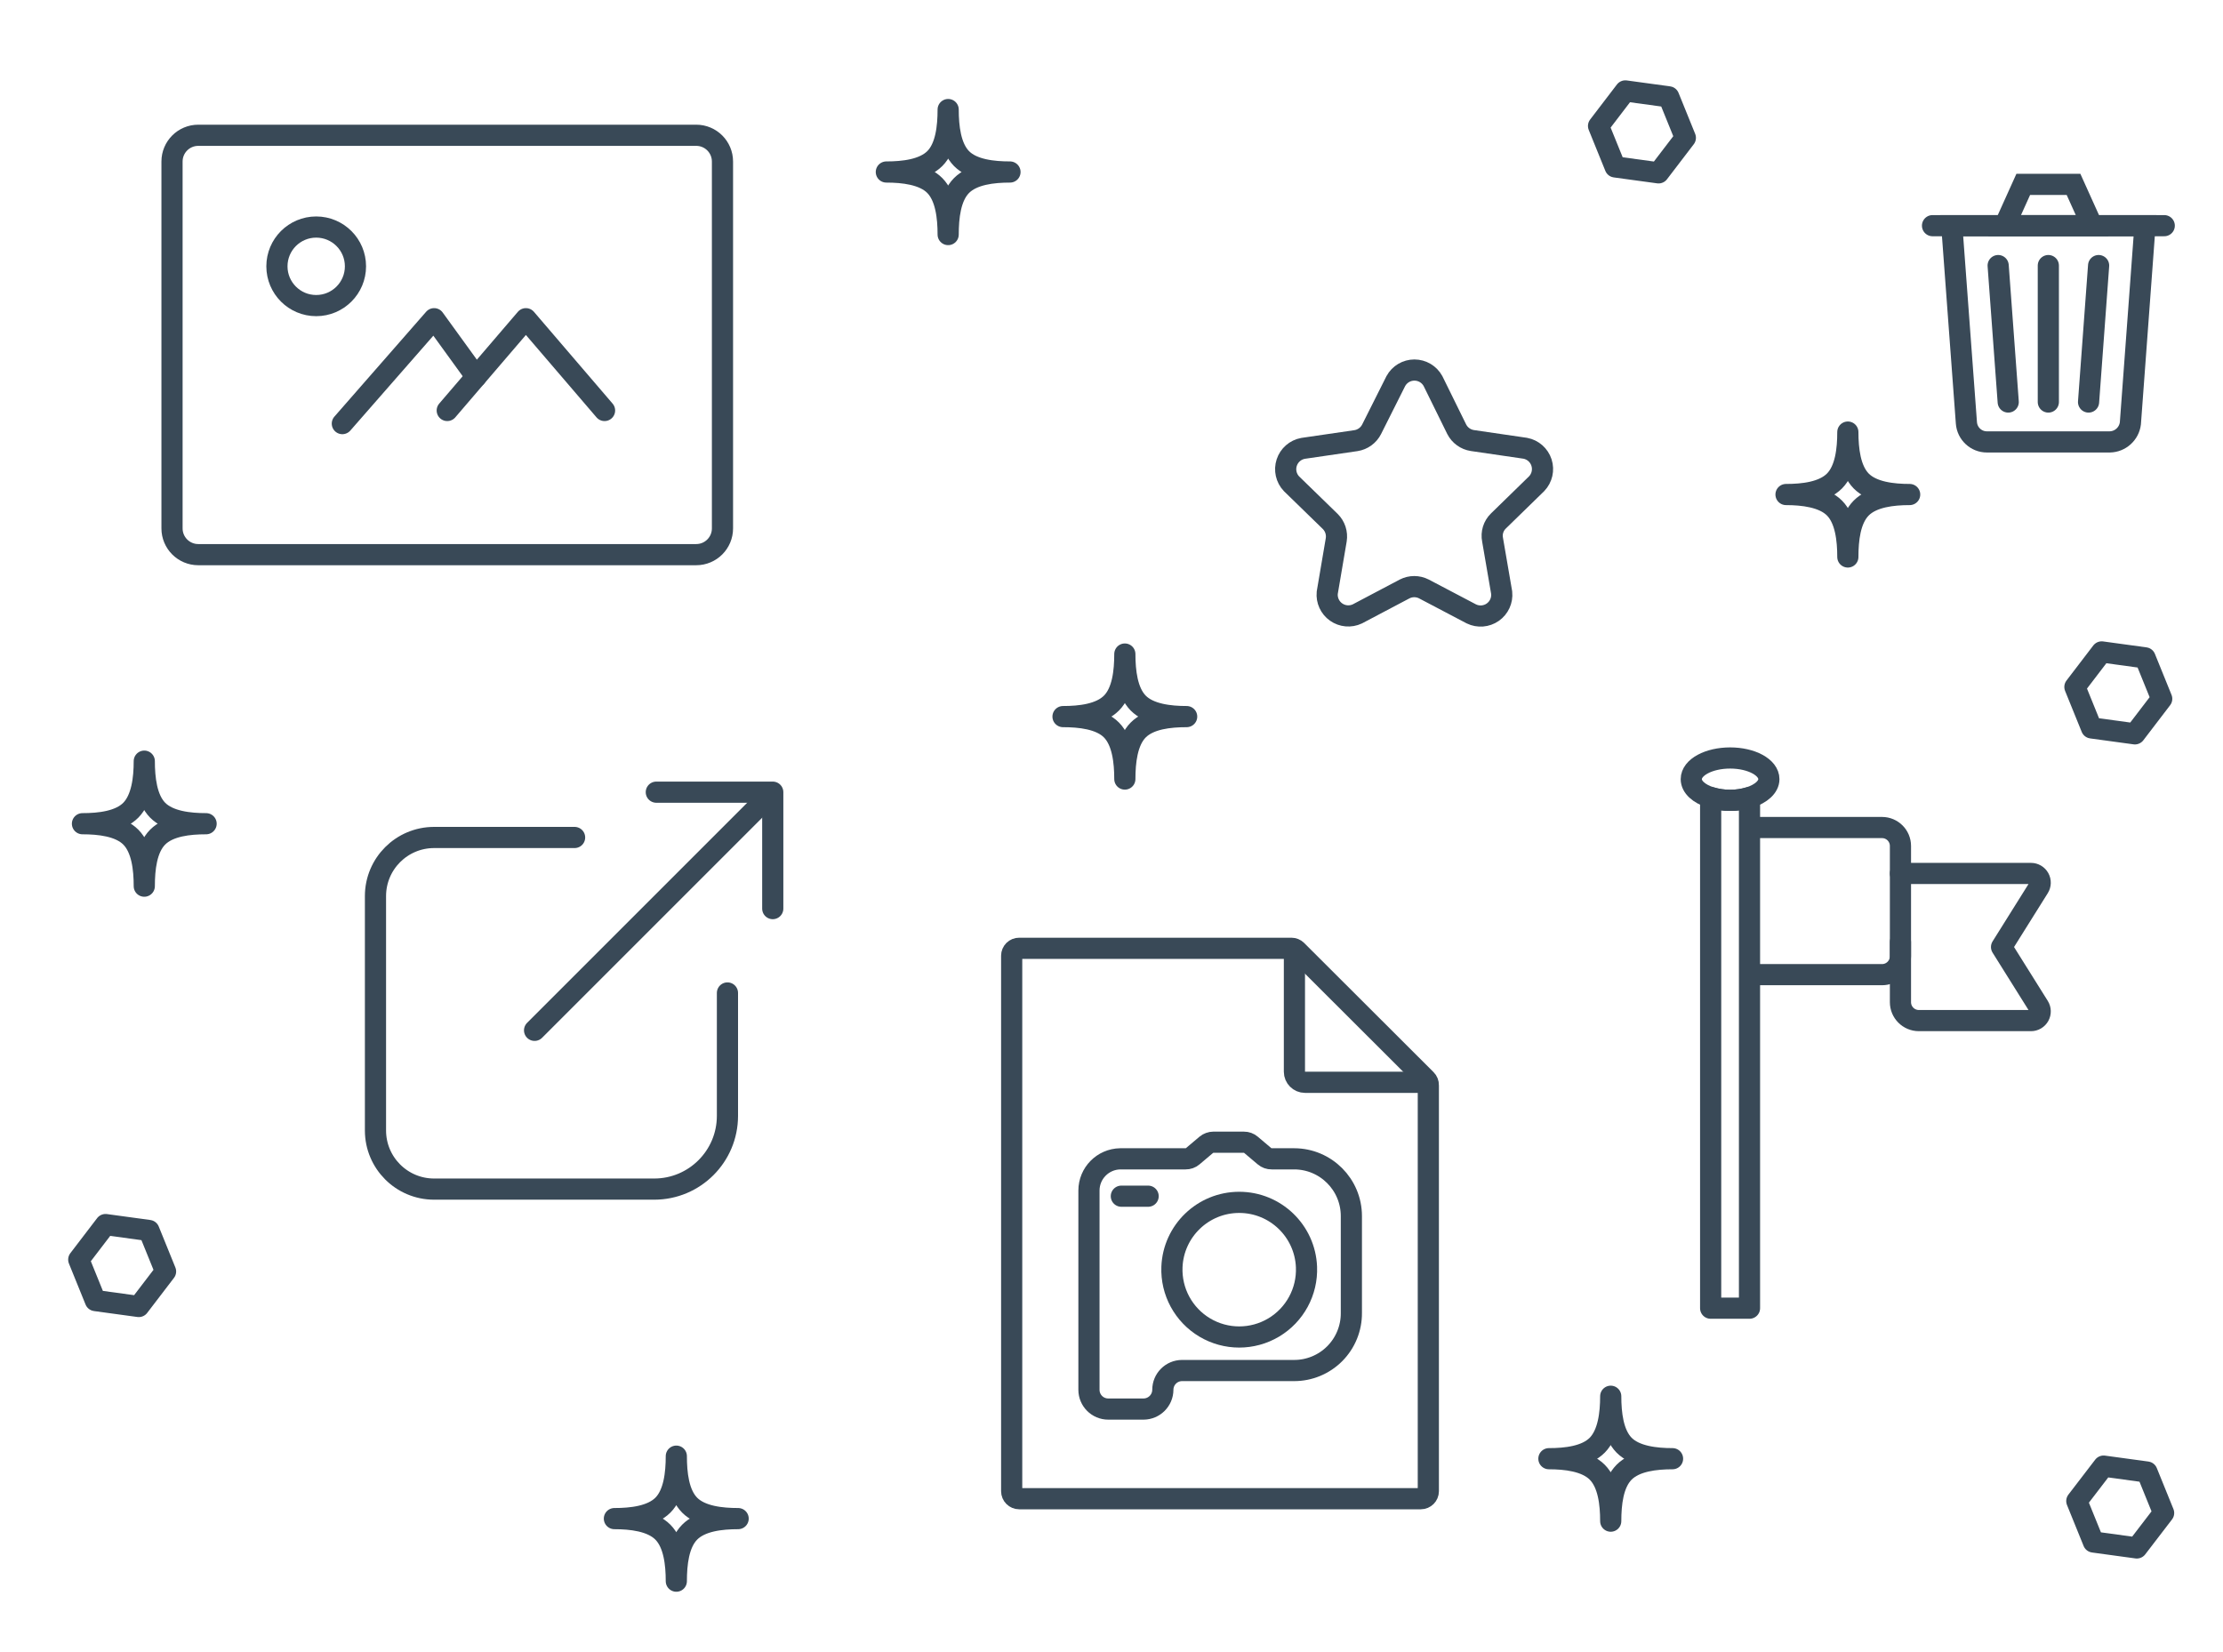
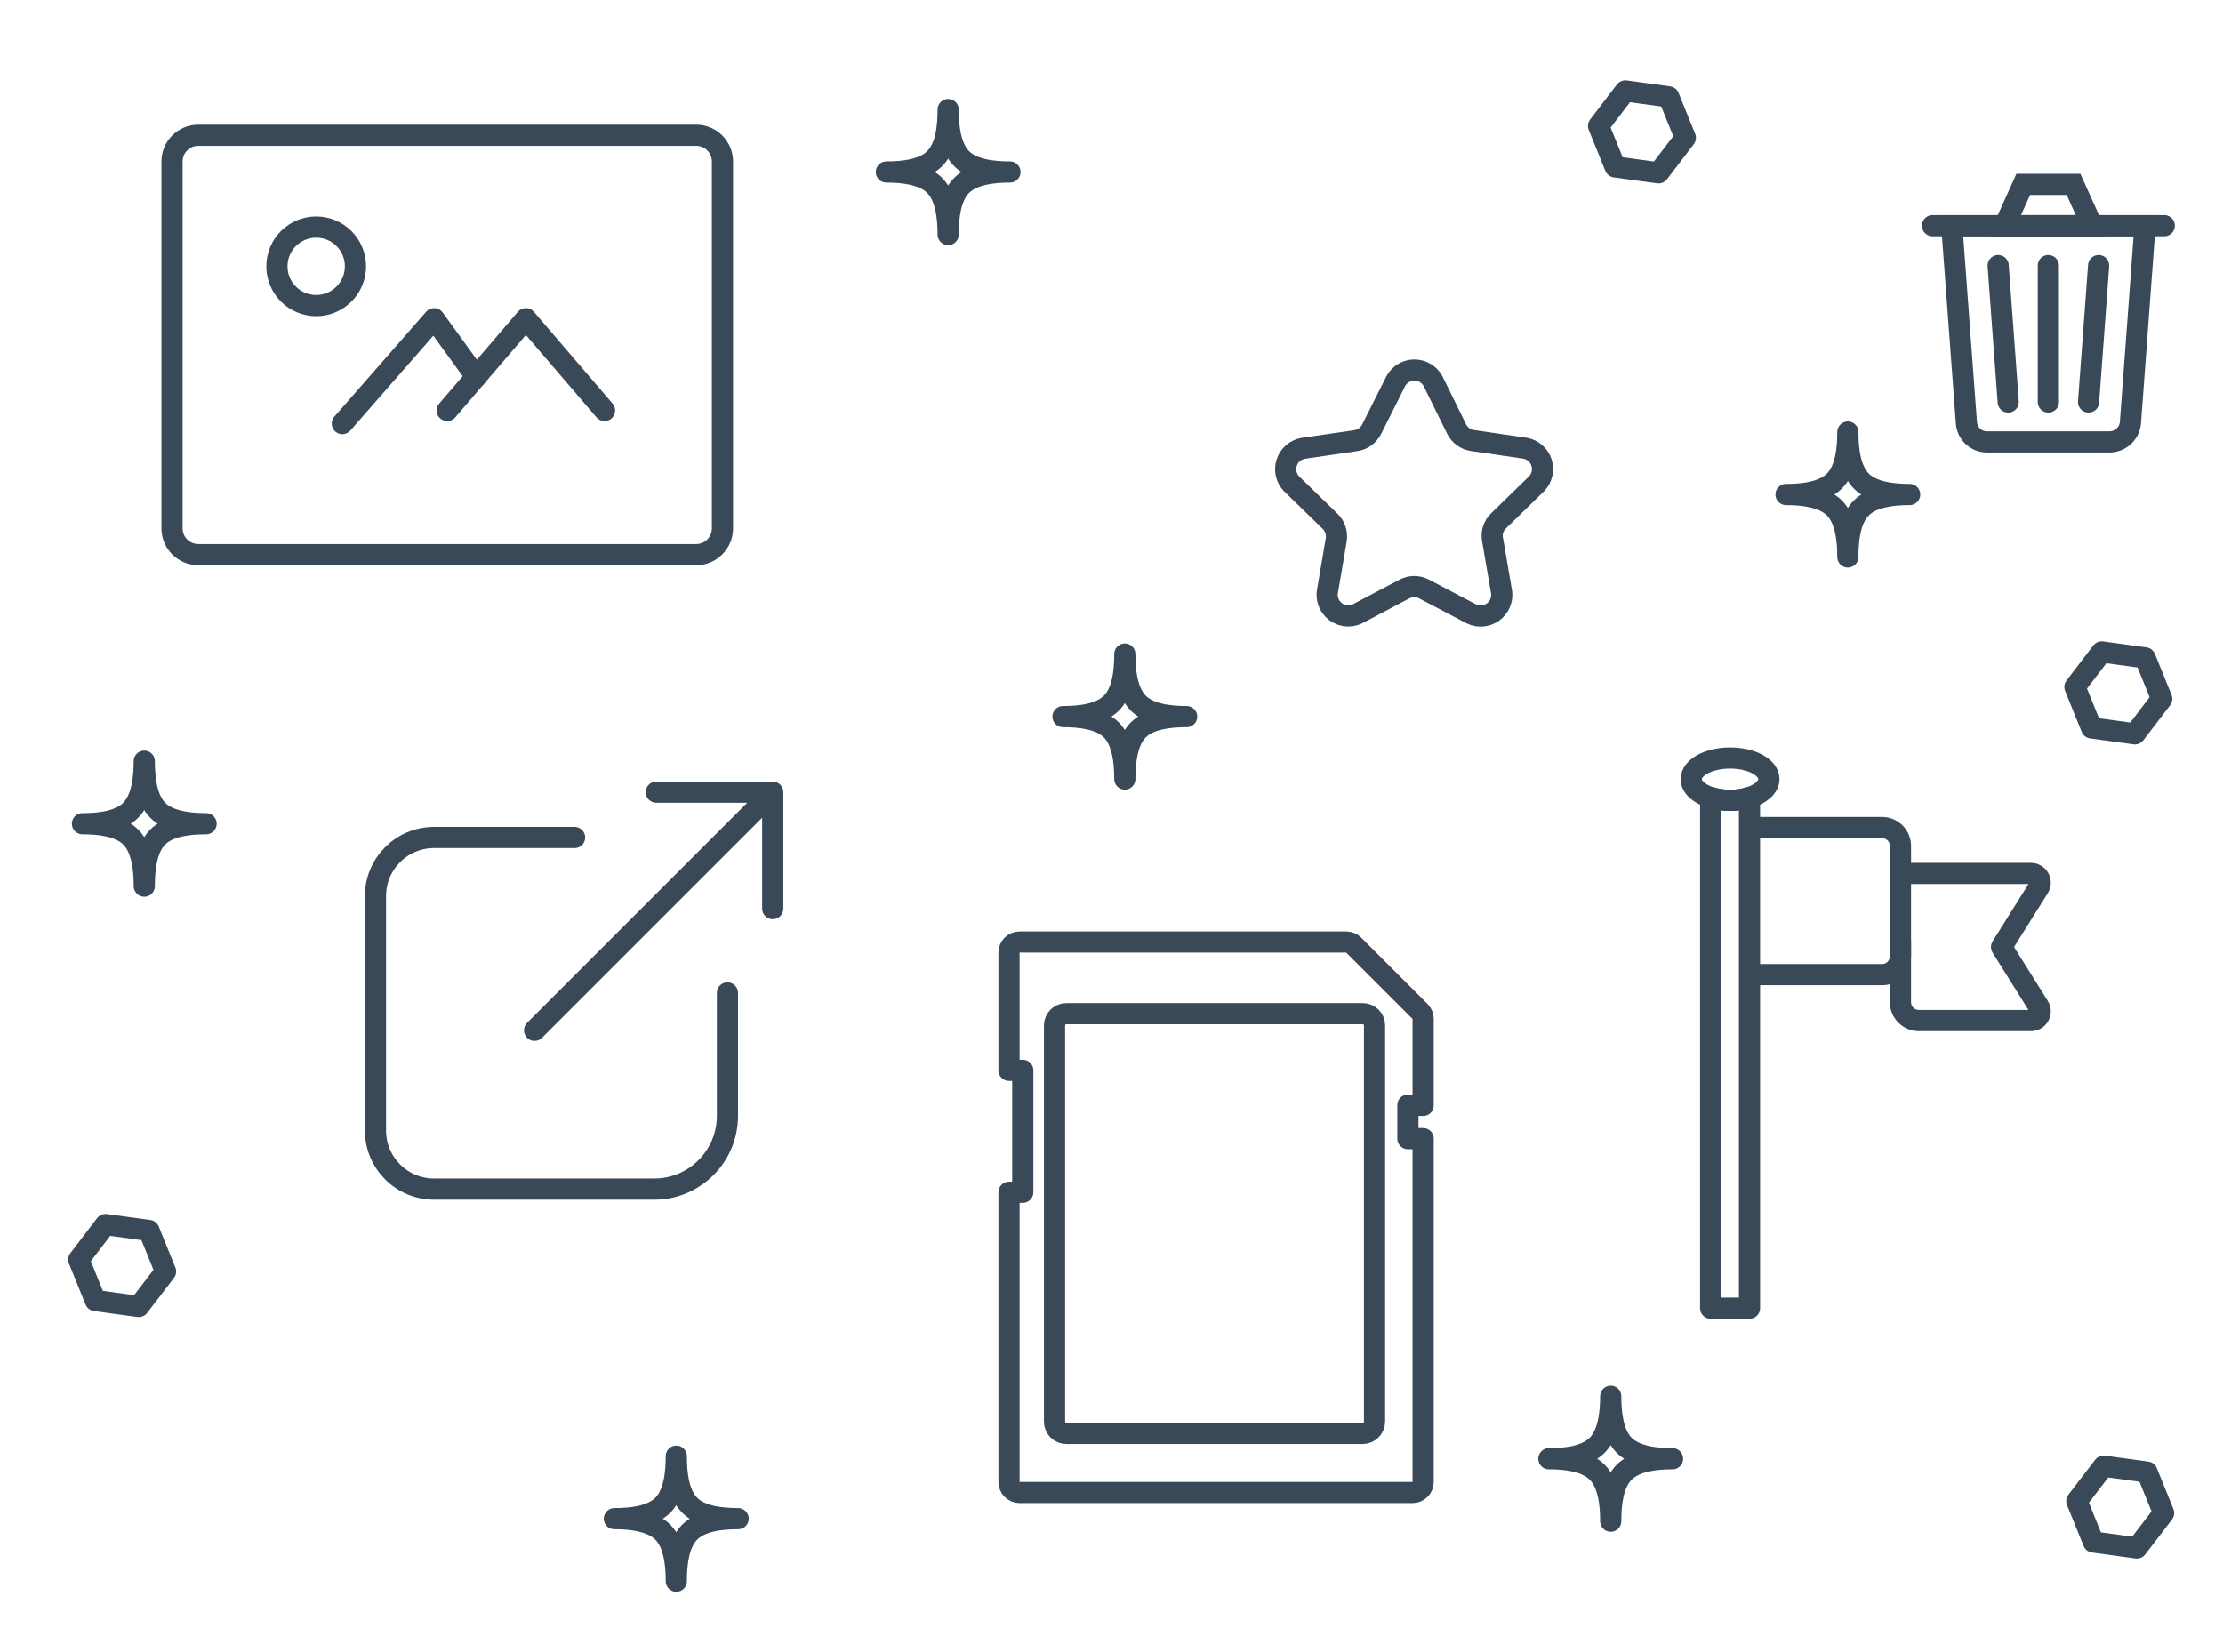
<svg xmlns="http://www.w3.org/2000/svg" id="Layer_1" data-name="Layer 1" viewBox="0 0 210 156">
  <defs>
    <style>.cls-1,.cls-2,.cls-3,.cls-4{fill:none;stroke:#394957;stroke-width:2px;}.cls-1,.cls-3{stroke-linecap:round;}.cls-1,.cls-4{stroke-linejoin:round;}.cls-2,.cls-3{stroke-miterlimit:10;}</style>
  </defs>
  <polyline class="cls-1" points="62 74.84 73 74.84 73 85.84" />
  <path class="cls-1" d="M68.72,93.81v11.61a6.92,6.92,0,0,1-6.92,6.92H41a5.54,5.54,0,0,1-5.53-5.53V84.65A5.54,5.54,0,0,1,41,79.12H54.28" />
  <line class="cls-1" x1="72.5" y1="75.34" x2="50.5" y2="97.34" />
-   <path class="cls-1" d="M134.93,102.53v38.35a.71.71,0,0,1-.71.71H96.28a.71.71,0,0,1-.71-.71V90.29a.7.7,0,0,1,.71-.7H122a.7.7,0,0,1,.49.2L134.72,102A.71.71,0,0,1,134.93,102.53Z" />
-   <path class="cls-1" d="M122.28,89.92v11.33a1,1,0,0,0,1,1h11.33" />
-   <path class="cls-1" d="M122.23,129.48H111.66a1.82,1.82,0,0,0-1.81,1.82h0a1.83,1.83,0,0,1-1.82,1.82h-3.34a1.82,1.82,0,0,1-1.82-1.82V112.48a3,3,0,0,1,2.95-3H112a1,1,0,0,0,.67-.24l1.29-1.09a1.07,1.07,0,0,1,.66-.24h2.89a1,1,0,0,1,.66.24l1.29,1.09a1,1,0,0,0,.67.24h2.13a5.41,5.41,0,0,1,5.4,5.41v9.14A5.4,5.4,0,0,1,122.23,129.48Z" />
-   <line class="cls-1" x1="105.93" y1="113.01" x2="108.46" y2="113.01" />
-   <path class="cls-1" d="M123.42,119.7a6.36,6.36,0,1,1-12.71,0v0a6.36,6.36,0,0,1,12.71,0Z" />
  <rect class="cls-1" x="16.25" y="12.78" width="52" height="39.62" rx="2.48" />
  <polyline class="cls-1" points="57.11 38.78 49.68 30.11 42.25 38.78" />
  <polyline class="cls-1" points="44.98 35.59 41.01 30.11 32.34 40.02" />
  <circle class="cls-1" cx="29.87" cy="25.16" r="3.71" />
  <path class="cls-2" d="M135.37,36l2.24,4.55a2,2,0,0,0,1.48,1.07l5,.73a2,2,0,0,1,1.08,3.34l-3.62,3.53A1.94,1.94,0,0,0,141,51l.86,5A2,2,0,0,1,139,58l-4.49-2.36a2,2,0,0,0-1.82,0L128.22,58A2,2,0,0,1,125.38,56l.85-5a2,2,0,0,0-.56-1.73L122,45.7a2,2,0,0,1,1.09-3.34l5-.73a2,2,0,0,0,1.48-1.07L131.86,36A2,2,0,0,1,135.37,36Z" />
  <path class="cls-3" d="M199.31,41.75H187.7a1.94,1.94,0,0,1-1.94-1.8l-1.38-18.63h18.25L201.25,40A2,2,0,0,1,199.31,41.75Z" />
  <polygon class="cls-3" points="197.64 21.32 189.37 21.32 191.13 17.42 195.88 17.42 197.64 21.32" />
  <line class="cls-3" x1="182.56" y1="21.32" x2="204.45" y2="21.32" />
  <line class="cls-3" x1="193.5" y1="25.09" x2="193.5" y2="37.98" />
  <line class="cls-3" x1="198.25" y1="25.09" x2="197.3" y2="37.98" />
  <line class="cls-3" x1="188.76" y1="25.09" x2="189.71" y2="37.98" />
  <path class="cls-4" d="M161.6,75.34v48.25h3.67V75.34a6.12,6.12,0,0,1-1.83.27A6.19,6.19,0,0,1,161.6,75.34Z" />
  <path class="cls-4" d="M165.63,78.18h12.16a1.74,1.74,0,0,1,1.74,1.74V90.34a1.74,1.74,0,0,1-1.74,1.74H165.63" />
  <path class="cls-1" d="M179.53,82.52h12.33a.87.87,0,0,1,.74,1.33l-3.52,5.62,3.52,5.62a.87.87,0,0,1-.74,1.33H181.27a1.74,1.74,0,0,1-1.74-1.74V89" />
  <path class="cls-4" d="M159.77,73.61c0,.74.73,1.39,1.83,1.73a6.19,6.19,0,0,0,1.84.27,6.12,6.12,0,0,0,1.83-.27c1.1-.35,1.83-1,1.83-1.73,0-1.12-1.65-2-3.66-2S159.77,72.49,159.77,73.61Z" />
  <path class="cls-1" d="M13.63,83.72c0-1.63-.21-3.56-1.27-4.63s-3-1.27-4.57-1.27c1.61,0,3.52-.21,4.57-1.28s1.27-3,1.27-4.63c0,1.63.21,3.56,1.26,4.63s3,1.28,4.58,1.28c-1.61,0-3.52.2-4.58,1.27S13.63,82.09,13.63,83.72Z" />
  <path class="cls-1" d="M63.89,149.38c0-1.63-.21-3.56-1.27-4.63s-3-1.28-4.58-1.28c1.62,0,3.52-.21,4.58-1.27s1.27-3,1.27-4.63c0,1.63.2,3.56,1.26,4.63s3,1.27,4.58,1.27c-1.62,0-3.52.21-4.58,1.28S63.89,147.75,63.89,149.38Z" />
  <path class="cls-1" d="M106.26,73.6c0-1.63-.21-3.56-1.26-4.63s-3-1.27-4.58-1.27c1.61,0,3.52-.21,4.58-1.28s1.26-3,1.26-4.63c0,1.63.21,3.56,1.26,4.63s3,1.28,4.58,1.28c-1.61,0-3.52.2-4.58,1.27S106.26,72,106.26,73.6Z" />
  <path class="cls-1" d="M152.16,143.71c0-1.63-.21-3.55-1.27-4.62s-3-1.28-4.57-1.28c1.61,0,3.52-.21,4.57-1.28s1.27-3,1.27-4.62c0,1.63.21,3.55,1.26,4.62s3,1.28,4.58,1.28c-1.61,0-3.52.21-4.58,1.28S152.16,142.08,152.16,143.71Z" />
  <path class="cls-1" d="M174.56,52.62c0-1.63-.21-3.56-1.26-4.62s-3-1.28-4.58-1.28c1.61,0,3.52-.21,4.58-1.28s1.26-3,1.26-4.62c0,1.63.21,3.55,1.26,4.62s3,1.28,4.58,1.28c-1.61,0-3.52.21-4.58,1.28S174.56,51,174.56,52.62Z" />
  <path class="cls-1" d="M89.57,22.16c0-1.63-.21-3.56-1.26-4.63s-3-1.28-4.58-1.28c1.61,0,3.52-.21,4.58-1.27s1.26-3,1.26-4.63c0,1.63.21,3.56,1.26,4.63s3,1.27,4.58,1.27c-1.61,0-3.52.21-4.58,1.28S89.57,20.53,89.57,22.16Z" />
  <polygon class="cls-1" points="15.64 120.12 13.11 123.43 9.01 122.87 7.44 119 9.97 115.69 14.07 116.25 15.64 120.12" />
  <polygon class="cls-1" points="204.39 142.94 201.86 146.24 197.76 145.68 196.19 141.81 198.72 138.51 202.82 139.07 204.39 142.94" />
  <polygon class="cls-1" points="159.21 13.02 156.68 16.33 152.58 15.77 151.01 11.9 153.54 8.59 157.64 9.15 159.21 13.02" />
  <polygon class="cls-1" points="204.21 66.02 201.68 69.33 197.58 68.77 196.01 64.9 198.54 61.59 202.64 62.15 204.21 66.02" />
+   <path class="cls-4" d="M133,104.41v3.16h1.44V140a1,1,0,0,1-1,1H96.32a1,1,0,0,1-1-1V112.64h1.3V101.12h-1.3V90a1,1,0,0,1,1-1h30.86a1,1,0,0,1,.69.28l6.29,6.29a1,1,0,0,1,.28.69v8.17Z" />
+   <path class="cls-4" d="M129.85,96.88v37.43a1.12,1.12,0,0,1-1.12,1.11h-28a1.11,1.11,0,0,1-1.11-1.11V96.88a1.11,1.11,0,0,1,1.11-1.11h28A1.11,1.11,0,0,1,129.85,96.88Z" />
</svg>
